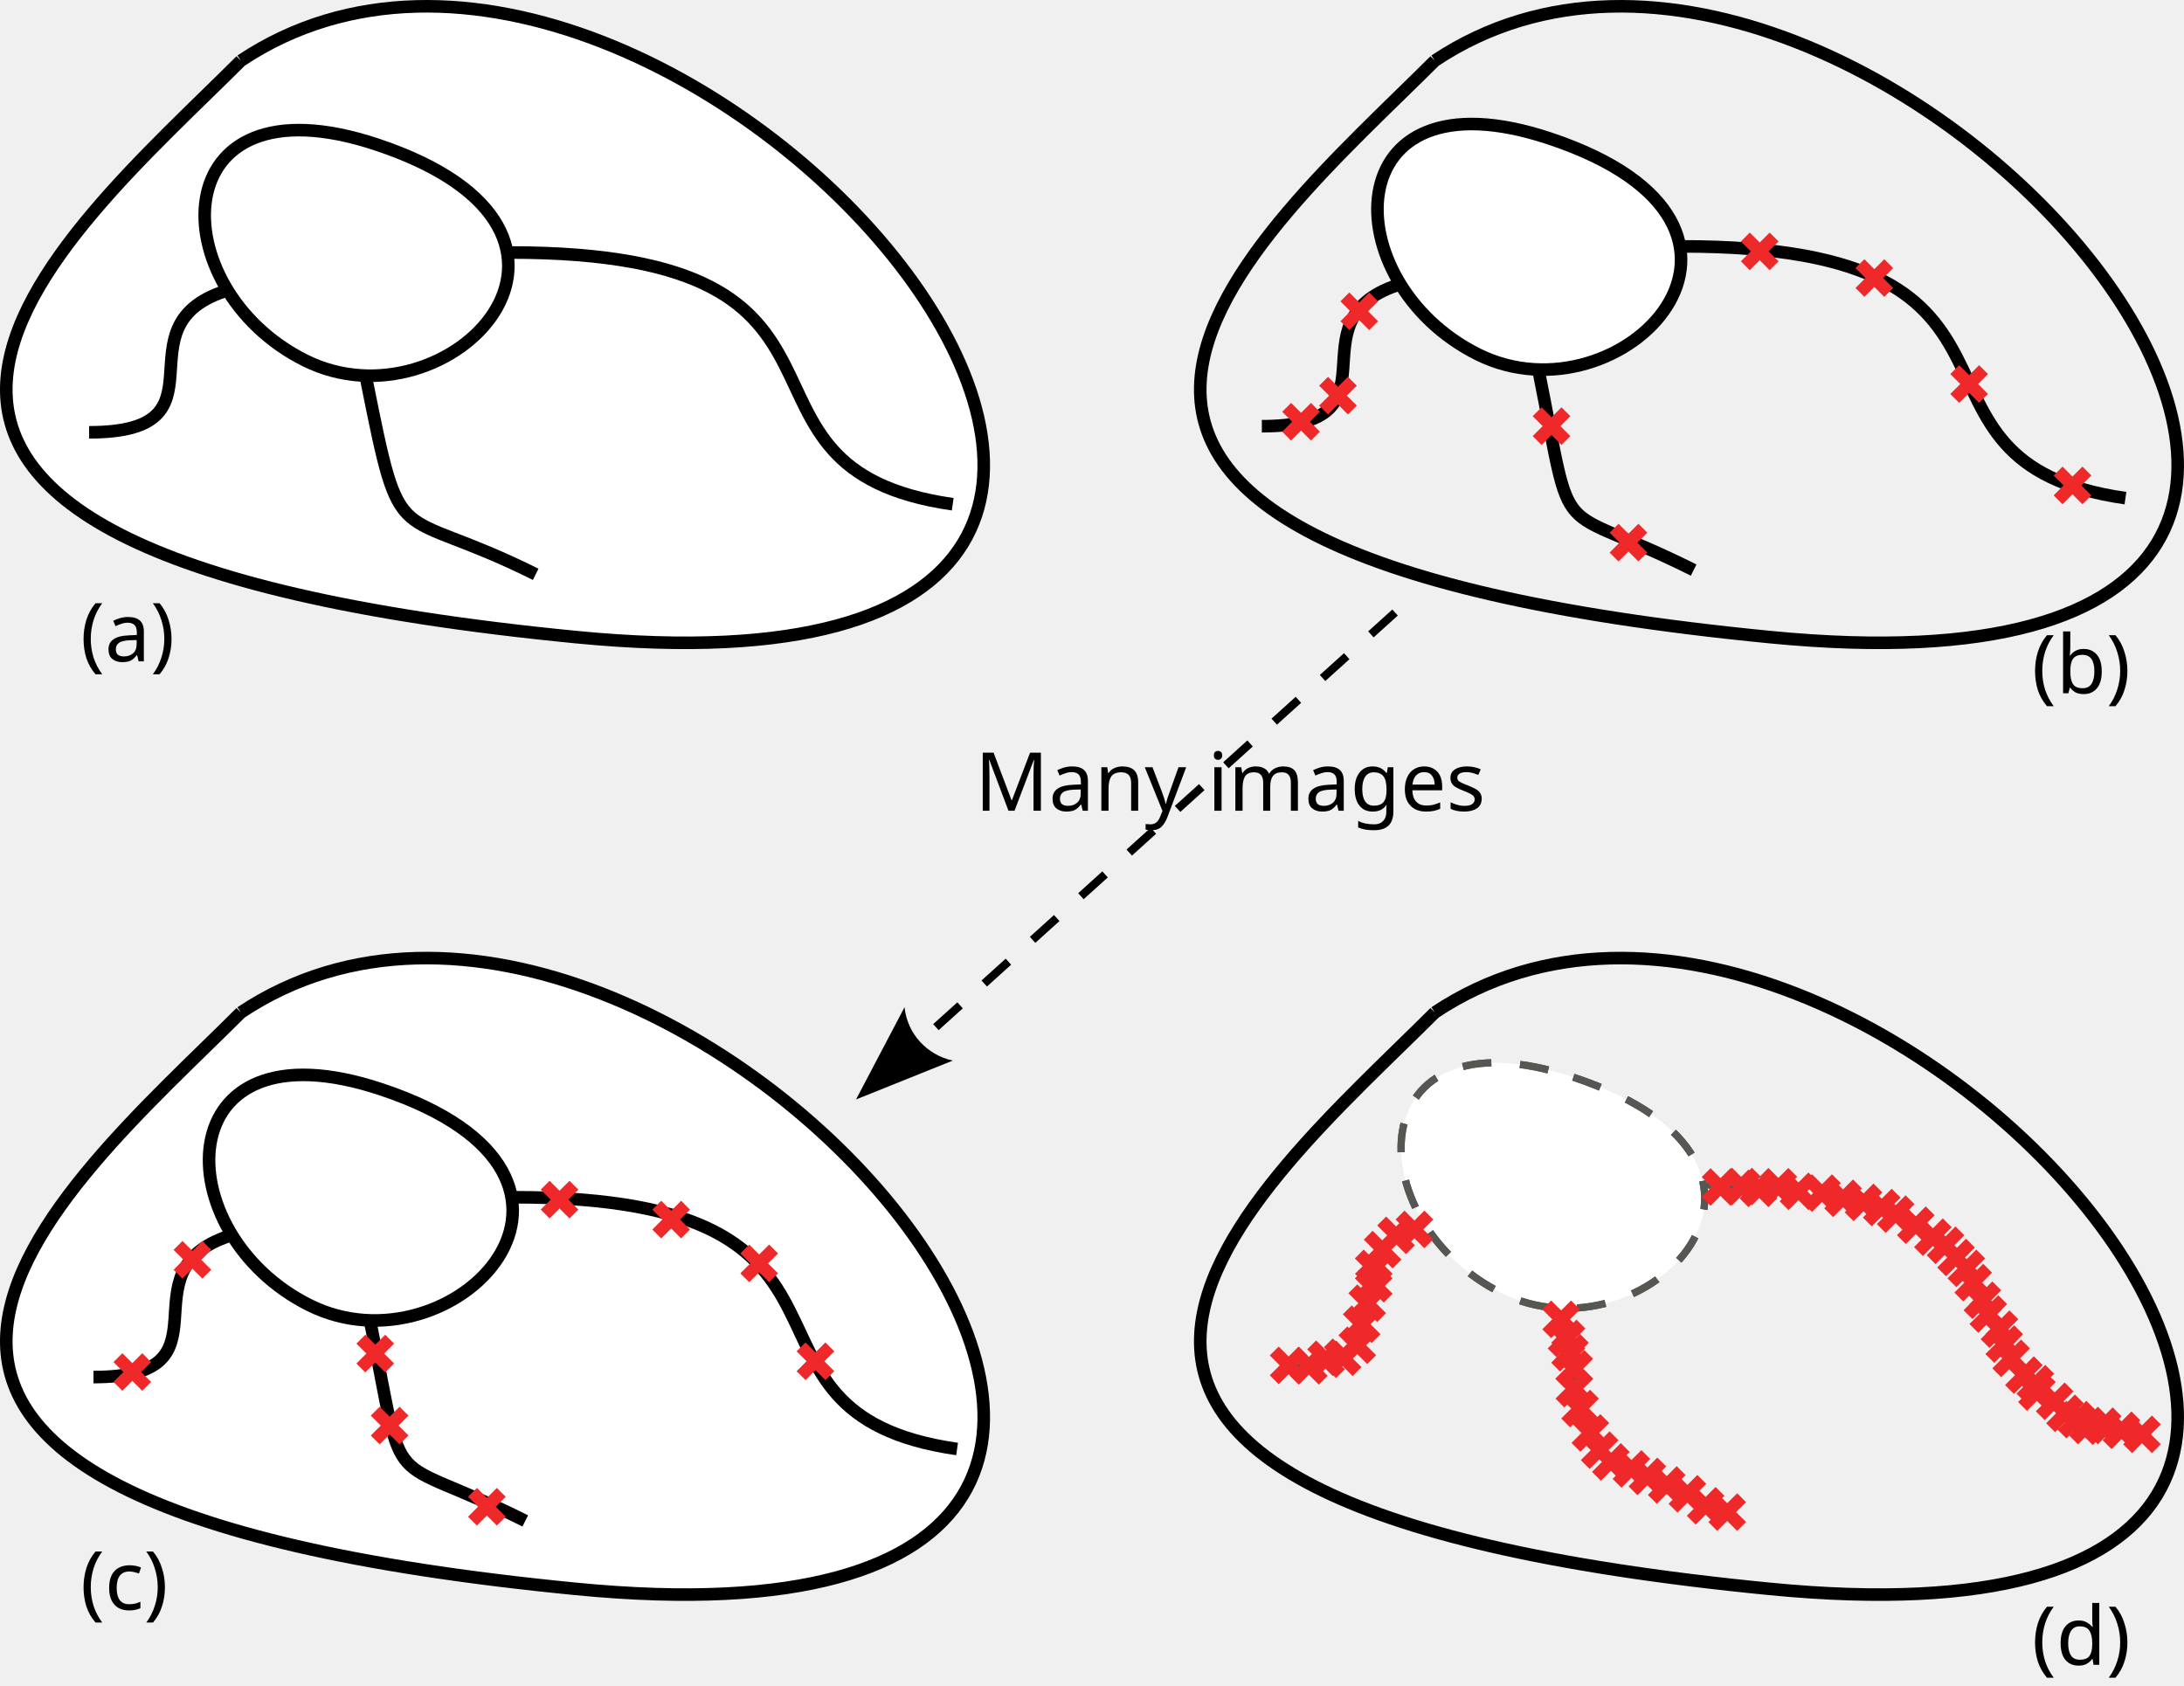
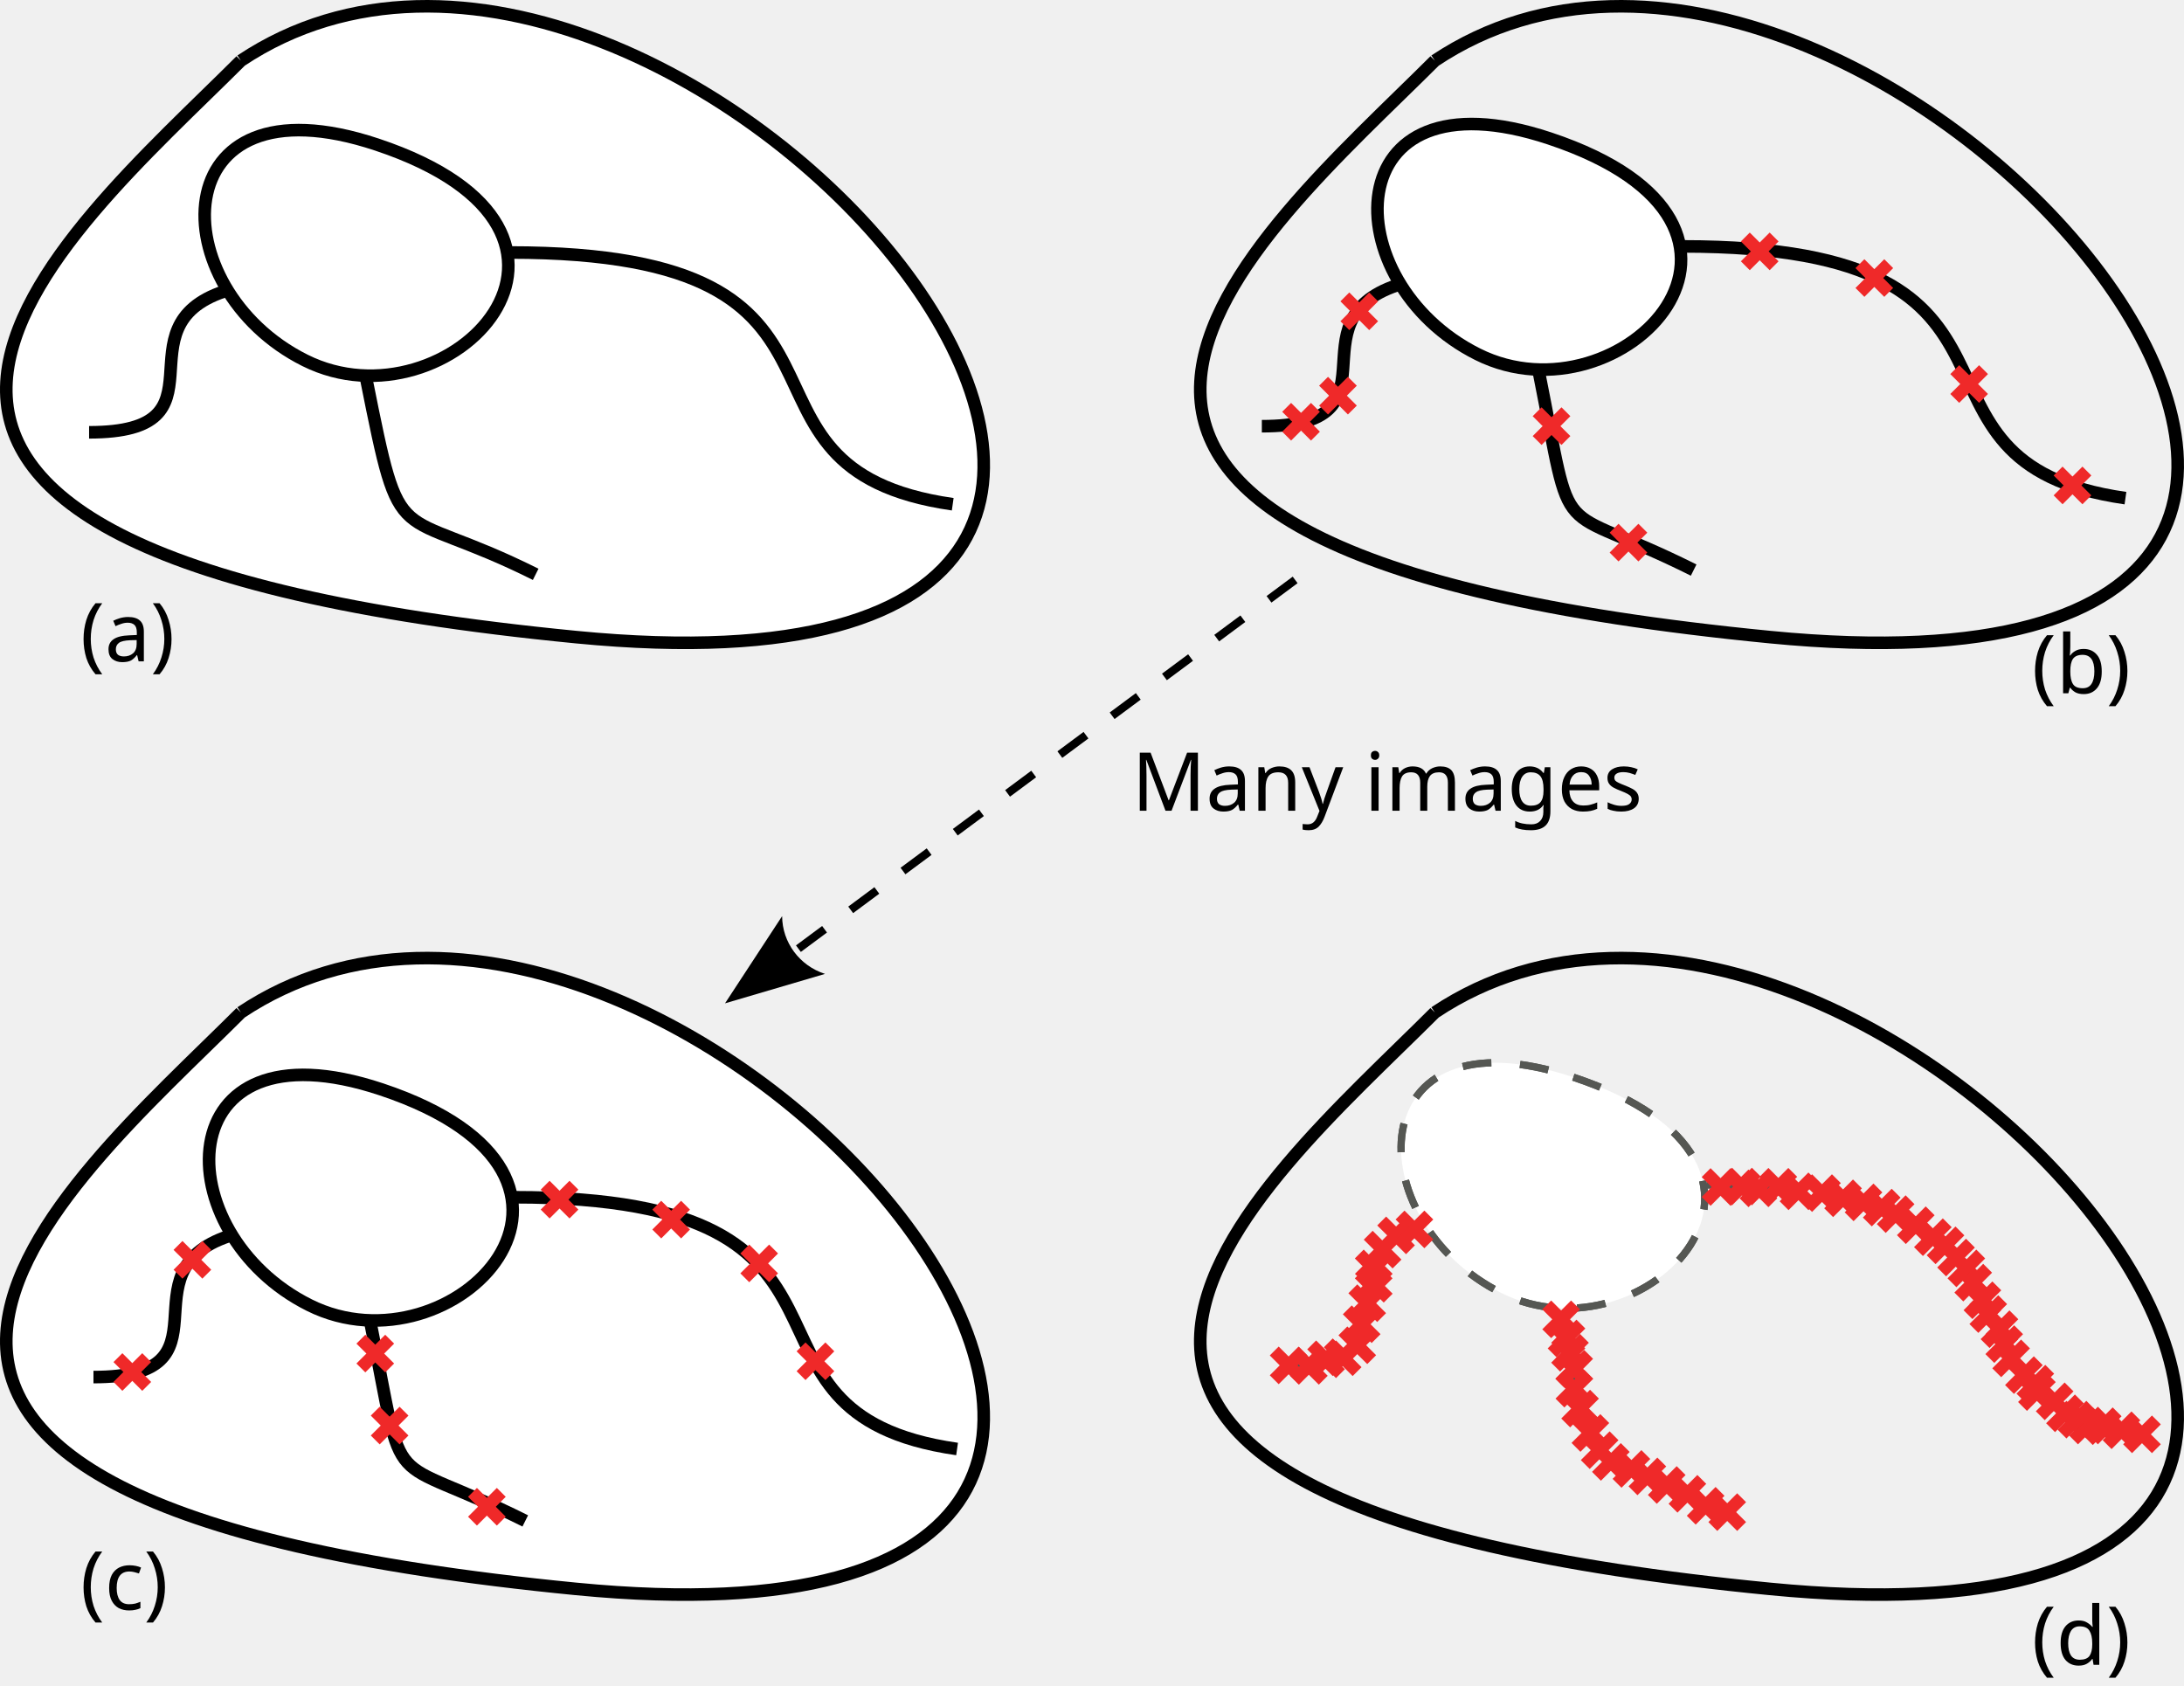
<svg xmlns="http://www.w3.org/2000/svg" xmlns:xlink="http://www.w3.org/1999/xlink" width="375.589" height="289.81" viewBox="227 180 200.737 160.855" id="svg3028" version="1.1">
  <defs id="defs3598">
    <linearGradient id="linearGradient6781">
      <stop style="stop-color:#000000;stop-opacity:1;" offset="0" id="stop6783" />
      <stop style="stop-color:#000000;stop-opacity:0;" offset="1" id="stop6785" />
    </linearGradient>
    <marker orient="auto" refY="0" refX="0" id="Arrow2Lend" style="overflow:visible">
      <path id="path4422" style="fill-rule:evenodd;stroke-width:0.625;stroke-linejoin:round" d="M 8.719,4.034 -2.207,0.016 8.719,-4.002 c -1.745,2.372 -1.735,5.617 -6e-7,8.035 z" transform="matrix(-1.1,0,0,-1.1,-1.1,0)" />
    </marker>
    <radialGradient xlink:href="#linearGradient6781" id="radialGradient6787" cx="459.215" cy="100.257" fx="459.215" fy="100.257" r="43.359" gradientTransform="matrix(1,0,0,0.9516729,0,4.84513)" gradientUnits="userSpaceOnUse" />
  </defs>
  <g id="g3058" transform="matrix(0.6869469,0,0,0.6866077,66.77306,56.48042)">
    <path id="path3060" d="m 261.094,320.654 c 60,-40 171.188,92.306 46.574,80.138 -124.615,-12.168 -70.91,-55.804 -46.574,-80.138 z" style="fill:#ffffff" />
    <path id="path3062" d="m 261.094,320.654 c 60,-40 171.188,92.306 46.574,80.138 -124.615,-12.168 -70.91,-55.804 -46.574,-80.138" style="fill:none;stroke:#000000;stroke-width:1.747" />
  </g>
  <g id="g3064" transform="matrix(0.6869469,0,0,0.6866077,66.77306,56.48042)">
    <path id="path3066" d="m 280.606,331.342 c 36.696,12.232 10,40 -10,30 -20,-10 -20,-40 10,-30 z" style="fill:#ffffff" />
    <path id="path3068" d="m 280.606,331.342 c 36.696,12.232 10,40 -10,30 -20,-10 -20,-40 10,-30" style="fill:none;stroke:#000000;stroke-width:1.747" />
  </g>
  <path id="path3070" d="m 314.49,318.313 c -24.043,-3.433 -4.63,-24.031 -42.261,-24.031" style="fill:none;stroke:#000000;stroke-width:1.2" />
  <path id="path3072" d="m 258.505,306.305 c 3.435,17.165 1.029,12.007 14.768,18.873" style="fill:none;stroke:#000000;stroke-width:1.2" />
  <path id="path3074" d="m 232.057,311.447 c 13.739,0 2.619,-10.027 12.923,-13.46" style="fill:none;stroke:#000000;stroke-width:1.2" />
  <g id="g3076" transform="matrix(0.6869469,0,0,0.6866077,66.77306,56.48042)" style="stroke:#ef2929">
    <line id="line3078" y2="357.54" x2="335.11" y1="353.54" x1="331.11" style="fill:none;stroke:#ef2929;stroke-width:1.747" />
    <line id="line3080" y2="357.54" x2="331.11" y1="353.54" x1="335.11" style="fill:none;stroke:#ef2929;stroke-width:1.747" />
  </g>
  <g id="g3082" transform="matrix(0.6869469,0,0,0.6866077,66.77306,56.48042)" style="stroke:#ef2929">
    <line id="line3084" y2="371.144" x2="342.926" y1="367.144" x1="338.926" style="fill:none;stroke:#ef2929;stroke-width:1.747" />
    <line id="line3086" y2="371.144" x2="338.926" y1="367.144" x1="342.926" style="fill:none;stroke:#ef2929;stroke-width:1.747" />
  </g>
  <g id="g3088" transform="matrix(0.6869469,0,0,0.6866077,66.77306,56.48042)" style="stroke:#ef2929">
    <line id="line3090" y2="372.638" x2="248.004" y1="368.638" x1="244.004" style="fill:none;stroke:#ef2929;stroke-width:1.747" />
    <line id="line3092" y2="372.638" x2="244.004" y1="368.638" x1="248.004" style="fill:none;stroke:#ef2929;stroke-width:1.747" />
  </g>
  <g id="g3094" transform="matrix(0.6869469,0,0,0.6866077,66.77306,56.48042)" style="stroke:#ef2929">
    <line id="line3096" y2="357.04" x2="256.354" y1="353.04" x1="252.354" style="fill:none;stroke:#ef2929;stroke-width:1.747" />
    <line id="line3098" y2="357.04" x2="252.354" y1="353.04" x1="256.354" style="fill:none;stroke:#ef2929;stroke-width:1.747" />
  </g>
  <g id="g3100" transform="matrix(0.6869469,0,0,0.6866077,66.77306,56.48042)" style="stroke:#ef2929">
    <line id="line3102" y2="380.082" x2="283.758" y1="376.082" x1="279.758" style="fill:none;stroke:#ef2929;stroke-width:1.747" />
    <line id="line3104" y2="380.082" x2="279.758" y1="376.082" x1="283.758" style="fill:none;stroke:#ef2929;stroke-width:1.747" />
  </g>
  <g id="g3106" transform="matrix(0.6869469,0,0,0.6866077,66.77306,56.48042)" style="stroke:#ef2929">
    <line id="line3108" y2="391.37" x2="297.272" y1="387.37" x1="293.272" style="fill:none;stroke:#ef2929;stroke-width:1.747" />
    <line id="line3110" y2="391.37" x2="293.272" y1="387.37" x1="297.272" style="fill:none;stroke:#ef2929;stroke-width:1.747" />
  </g>
  <g id="g3112" transform="matrix(0.6869469,0,0,0.6866077,66.77306,56.48042)" style="stroke:#ef2929">
    <line id="line3114" y2="370.074" x2="281.764" y1="366.074" x1="277.764" style="fill:none;stroke:#ef2929;stroke-width:1.747" />
    <line id="line3116" y2="370.074" x2="277.764" y1="366.074" x1="281.764" style="fill:none;stroke:#ef2929;stroke-width:1.747" />
  </g>
  <g id="g3118" transform="matrix(0.6869469,0,0,0.6866077,66.77306,56.48042)" style="stroke:#ef2929">
    <line id="line3120" y2="351.45" x2="322.878" y1="347.45" x1="318.878" style="fill:none;stroke:#ef2929;stroke-width:1.747" />
    <line id="line3122" y2="351.45" x2="318.878" y1="347.45" x1="322.878" style="fill:none;stroke:#ef2929;stroke-width:1.747" />
  </g>
  <g id="g3124" transform="matrix(0.6869469,0,0,0.6866077,66.77306,56.48042)" style="stroke:#ef2929">
    <line id="line3126" y2="348.672" x2="307.368" y1="344.672" x1="303.368" style="fill:none;stroke:#ef2929;stroke-width:1.747" />
    <line id="line3128" y2="348.672" x2="303.368" y1="344.672" x1="307.368" style="fill:none;stroke:#ef2929;stroke-width:1.747" />
  </g>
  <g id="g3030" transform="matrix(0.6869469,0,0,0.6866077,66.77306,56.48042)">
    <path style="fill:#ffffff" d="m 261.094,188.334 c 60,-40 171.188,92.306 46.574,80.138 -124.615,-12.166 -70.91,-55.802 -46.574,-80.138 z" id="path3032" />
    <path style="fill:none;stroke:#000000;stroke-width:1.747" d="m 261.094,188.334 c 60,-40 171.188,92.306 46.574,80.138 -124.615,-12.166 -70.91,-55.802 -46.574,-80.138" id="path3034" />
  </g>
  <g id="g3508" transform="matrix(0.6869469,0,0,0.6866077,66.77306,56.48042)">
    <path id="path3510" d="m 442.952,199.153 c 36.694,12.231 10,39.999 -10,29.999 -20,-10 -20,-39.999 10,-29.999 z" style="fill:#ffffff" />
    <path id="path3512" d="m 442.952,199.153 c 36.694,12.231 10,39.999 -10,29.999 -20,-10 -20,-39.999 10,-29.999" style="fill:none;stroke:#000000;stroke-width:1.747" />
  </g>
  <g id="g3502" transform="matrix(0.6869469,0,0,0.6866077,66.77306,56.48042)">
    <path id="path3506" d="m 426.994,188.334 c 60,-40 171.188,92.306 46.574,80.138 -124.614,-12.166 -70.91,-55.802 -46.574,-80.138" style="fill:none;stroke:#000000;stroke-width:1.747" />
  </g>
  <g id="g3486" transform="matrix(0.6869469,0,0,0.6866077,66.77306,56.48042)" style="stroke:#555753;stroke-width:1;stroke-miterlimit:4;stroke-dasharray:3.999,3.999;stroke-dashoffset:0">
    <g id="g3488" style="stroke:#555753;stroke-width:1;stroke-miterlimit:4;stroke-dasharray:3.999,3.999;stroke-dashoffset:0">
      <path id="path3490" d="m 446.238,329.656 c 36.694,12.232 10,40 -10,30 -20,-10 -20,-40 10,-30 z" style="fill:#ffffff;stroke:#555753;stroke-width:1;stroke-miterlimit:4;stroke-dasharray:3.999,3.999;stroke-dashoffset:0" />
      <path id="path3492" d="m 446.238,329.656 c 36.694,12.232 10,40 -10,30 -20,-10 -20,-40 10,-30" style="fill:none;stroke:#555753;stroke-width:1;stroke-dasharray:3.999,3.999;stroke-miterlimit:4;stroke-dashoffset:0" />
    </g>
    <path id="path3496" d="m 444.74,362.168 c 5,25 1.498,17.488 21.498,27.488" style="fill:none;stroke:#555753;stroke-width:1;stroke-dasharray:3.999,3.999;stroke-miterlimit:4;stroke-dashoffset:0" />
    <path id="path3498" d="m 406.238,369.656 c 20,0 3.812,-14.604 18.812,-19.604" style="fill:none;stroke:#555753;stroke-width:1;stroke-dasharray:3.999,3.999;stroke-miterlimit:4;stroke-dashoffset:0" />
    <path id="path3494" d="m 526.238,379.656 c -35,-5 -6.74,-35 -61.52,-35" style="fill:none;stroke:#555753;stroke-width:1;stroke-dasharray:3.999,3.999;stroke-miterlimit:4;stroke-dashoffset:0" />
  </g>
  <g id="g3036" transform="matrix(0.6869469,0,0,0.6866077,66.77306,56.48042)">
    <path style="fill:#ffffff" d="m 280,200 c 36.696,12.232 10,40 -10,30 -20,-10 -20,-40 10,-30 z" id="path3038" />
    <path style="fill:none;stroke:#000000;stroke-width:1.747" d="m 280,200 c 36.696,12.232 10,40 -10,30 -20,-10 -20,-40 10,-30" id="path3040" />
  </g>
  <path style="fill:none;stroke:#000000;stroke-width:1.2" d="m 314.074,228.132 c -24.043,-3.433 -4.63,-24.031 -42.261,-24.031" id="path3042" />
  <path style="fill:none;stroke:#000000;stroke-width:1.2" d="m 258.089,216.125 c 3.435,17.165 2.439,11.831 16.178,18.697" id="path3044" />
  <path style="fill:none;stroke:#000000;stroke-width:1.2" d="m 231.64,221.266 c 13.739,0 2.619,-10.027 12.923,-13.46" id="path3046" />
  <g id="g3132" transform="matrix(0.6869469,0,0,0.6866077,66.77306,56.48042)">
    <path id="path3136" d="m 426.994,320.654 c 60,-40 171.188,92.306 46.574,80.138 -124.614,-12.168 -70.91,-55.804 -46.574,-80.138" style="fill:none;stroke:#000000;stroke-width:1.747" />
  </g>
  <g id="g3138" transform="matrix(0.6869469,0,0,0.6866077,66.77306,56.48042)" style="stroke:#ef2929">
    <line id="line3140" y2="347.518" x2="479.516" y1="343.518" x1="475.516" style="fill:none;stroke:#ef2929;stroke-width:1.747" />
    <line id="line3142" y2="347.518" x2="475.516" y1="343.518" x1="479.516" style="fill:none;stroke:#ef2929;stroke-width:1.747" />
  </g>
  <g id="g3144" transform="matrix(0.6869469,0,0,0.6866077,66.77306,56.48042)" style="stroke:#ef2929">
    <line id="line3146" y2="346.886" x2="476.722" y1="342.886" x1="472.722" style="fill:none;stroke:#ef2929;stroke-width:1.747" />
    <line id="line3148" y2="346.886" x2="472.722" y1="342.886" x1="476.722" style="fill:none;stroke:#ef2929;stroke-width:1.747" />
  </g>
  <g id="g3150" transform="matrix(0.6869469,0,0,0.6866077,66.77306,56.48042)" style="stroke:#ef2929">
    <line id="line3152" y2="346.854" x2="471.662" y1="342.854" x1="467.662" style="fill:none;stroke:#ef2929;stroke-width:1.747" />
    <line id="line3154" y2="346.854" x2="467.662" y1="342.854" x1="471.662" style="fill:none;stroke:#ef2929;stroke-width:1.747" />
  </g>
  <g id="g3156" transform="matrix(0.6869469,0,0,0.6866077,66.77306,56.48042)" style="stroke:#ef2929">
    <line id="line3158" y2="347.766" x2="482.788" y1="343.766" x1="478.788" style="fill:none;stroke:#ef2929;stroke-width:1.747" />
    <line id="line3160" y2="347.766" x2="478.788" y1="343.766" x1="482.788" style="fill:none;stroke:#ef2929;stroke-width:1.747" />
  </g>
  <g id="g3162" transform="matrix(0.6869469,0,0,0.6866077,66.77306,56.48042)" style="stroke:#ef2929">
    <line id="line3164" y2="347.106" x2="473.956" y1="343.106" x1="469.956" style="fill:none;stroke:#ef2929;stroke-width:1.747" />
    <line id="line3166" y2="347.106" x2="469.956" y1="343.106" x1="473.956" style="fill:none;stroke:#ef2929;stroke-width:1.747" />
  </g>
  <g id="g3168" transform="matrix(0.6869469,0,0,0.6866077,66.77306,56.48042)" style="stroke:#ef2929">
    <line id="line3170" y2="346.918" x2="468.686" y1="342.918" x1="464.686" style="fill:none;stroke:#ef2929;stroke-width:1.747" />
    <line id="line3172" y2="346.918" x2="464.686" y1="342.918" x1="468.686" style="fill:none;stroke:#ef2929;stroke-width:1.747" />
  </g>
  <g id="g3174" transform="matrix(0.6869469,0,0,0.6866077,66.77306,56.48042)" style="stroke:#ef2929">
    <line id="line3176" y2="355.026" x2="499.95" y1="351.026" x1="495.95" style="fill:none;stroke:#ef2929;stroke-width:1.747" />
    <line id="line3178" y2="355.026" x2="495.95" y1="351.026" x1="499.95" style="fill:none;stroke:#ef2929;stroke-width:1.747" />
  </g>
  <g id="g3180" transform="matrix(0.6869469,0,0,0.6866077,66.77306,56.48042)" style="stroke:#ef2929">
    <line id="line3182" y2="350.688" x2="493.02" y1="346.688" x1="489.02" style="fill:none;stroke:#ef2929;stroke-width:1.747" />
    <line id="line3184" y2="350.688" x2="489.02" y1="346.688" x1="493.02" style="fill:none;stroke:#ef2929;stroke-width:1.747" />
  </g>
  <g id="g3186" transform="matrix(0.6869469,0,0,0.6866077,66.77306,56.48042)" style="stroke:#ef2929">
    <line id="line3188" y2="353.894" x2="498.19" y1="349.894" x1="494.19" style="fill:none;stroke:#ef2929;stroke-width:1.747" />
    <line id="line3190" y2="353.894" x2="494.19" y1="349.894" x1="498.19" style="fill:none;stroke:#ef2929;stroke-width:1.747" />
  </g>
  <g id="g3192" transform="matrix(0.6869469,0,0,0.6866077,66.77306,56.48042)" style="stroke:#ef2929">
    <line id="line3194" y2="352.23" x2="495.816" y1="348.23" x1="491.816" style="fill:none;stroke:#ef2929;stroke-width:1.747" />
    <line id="line3196" y2="352.23" x2="491.816" y1="348.23" x1="495.816" style="fill:none;stroke:#ef2929;stroke-width:1.747" />
  </g>
  <g id="g3198" transform="matrix(0.6869469,0,0,0.6866077,66.77306,56.48042)" style="stroke:#ef2929">
    <line id="line3200" y2="349.778" x2="491.086" y1="345.778" x1="487.086" style="fill:none;stroke:#ef2929;stroke-width:1.747" />
    <line id="line3202" y2="349.778" x2="487.086" y1="345.778" x1="491.086" style="fill:none;stroke:#ef2929;stroke-width:1.747" />
  </g>
  <g id="g3204" transform="matrix(0.6869469,0,0,0.6866077,66.77306,56.48042)" style="stroke:#ef2929">
    <line id="line3206" y2="349.054" x2="488.556" y1="345.054" x1="484.556" style="fill:none;stroke:#ef2929;stroke-width:1.747" />
    <line id="line3208" y2="349.054" x2="484.556" y1="345.054" x1="488.556" style="fill:none;stroke:#ef2929;stroke-width:1.747" />
  </g>
  <g id="g3210" transform="matrix(0.6869469,0,0,0.6866077,66.77306,56.48042)" style="stroke:#ef2929">
    <line id="line3212" y2="348.488" x2="485.712" y1="344.488" x1="481.712" style="fill:none;stroke:#ef2929;stroke-width:1.747" />
    <line id="line3214" y2="348.488" x2="481.712" y1="344.488" x1="485.712" style="fill:none;stroke:#ef2929;stroke-width:1.747" />
  </g>
  <g id="g3216" transform="matrix(0.6869469,0,0,0.6866077,66.77306,56.48042)" style="stroke:#ef2929">
    <line id="line3218" y2="370.742" x2="509.066" y1="366.742" x1="505.066" style="fill:none;stroke:#ef2929;stroke-width:1.747" />
    <line id="line3220" y2="370.742" x2="505.066" y1="366.742" x1="509.066" style="fill:none;stroke:#ef2929;stroke-width:1.747" />
  </g>
  <g id="g3222" transform="matrix(0.6869469,0,0,0.6866077,66.77306,56.48042)" style="stroke:#ef2929">
    <line id="line3224" y2="368.762" x2="508.106" y1="364.762" x1="504.106" style="fill:none;stroke:#ef2929;stroke-width:1.747" />
    <line id="line3226" y2="368.762" x2="504.106" y1="364.762" x1="508.106" style="fill:none;stroke:#ef2929;stroke-width:1.747" />
  </g>
  <g id="g3228" transform="matrix(0.6869469,0,0,0.6866077,66.77306,56.48042)" style="stroke:#ef2929">
    <line id="line3230" y2="364.582" x2="505.89" y1="360.582" x1="501.89" style="fill:none;stroke:#ef2929;stroke-width:1.747" />
    <line id="line3232" y2="364.582" x2="501.89" y1="360.582" x1="505.89" style="fill:none;stroke:#ef2929;stroke-width:1.747" />
  </g>
  <g id="g3234" transform="matrix(0.6869469,0,0,0.6866077,66.77306,56.48042)" style="stroke:#ef2929">
    <line id="line3236" y2="366.688" x2="507.446" y1="362.688" x1="503.446" style="fill:none;stroke:#ef2929;stroke-width:1.747" />
    <line id="line3238" y2="366.688" x2="503.446" y1="362.688" x1="507.446" style="fill:none;stroke:#ef2929;stroke-width:1.747" />
  </g>
  <g id="g3240" transform="matrix(0.6869469,0,0,0.6866077,66.77306,56.48042)" style="stroke:#ef2929">
    <line id="line3242" y2="362.664" x2="505.074" y1="358.664" x1="501.074" style="fill:none;stroke:#ef2929;stroke-width:1.747" />
    <line id="line3244" y2="362.664" x2="501.074" y1="358.664" x1="505.074" style="fill:none;stroke:#ef2929;stroke-width:1.747" />
  </g>
  <g id="g3246" transform="matrix(0.6869469,0,0,0.6866077,66.77306,56.48042)" style="stroke:#ef2929">
    <line id="line3248" y2="360.212" x2="503.8" y1="356.212" x1="499.8" style="fill:none;stroke:#ef2929;stroke-width:1.747" />
    <line id="line3250" y2="360.212" x2="499.8" y1="356.212" x1="503.8" style="fill:none;stroke:#ef2929;stroke-width:1.747" />
  </g>
  <g id="g3252" transform="matrix(0.6869469,0,0,0.6866077,66.77306,56.48042)" style="stroke:#ef2929">
    <line id="line3254" y2="358.232" x2="502.842" y1="354.232" x1="498.842" style="fill:none;stroke:#ef2929;stroke-width:1.747" />
    <line id="line3256" y2="358.232" x2="498.842" y1="354.232" x1="502.842" style="fill:none;stroke:#ef2929;stroke-width:1.747" />
  </g>
  <g id="g3258" transform="matrix(0.6869469,0,0,0.6866077,66.77306,56.48042)" style="stroke:#ef2929">
    <line id="line3260" y2="356.724" x2="501.412" y1="352.724" x1="497.412" style="fill:none;stroke:#ef2929;stroke-width:1.747" />
    <line id="line3262" y2="356.724" x2="497.412" y1="352.724" x1="501.412" style="fill:none;stroke:#ef2929;stroke-width:1.747" />
  </g>
  <g id="g3264" transform="matrix(0.6869469,0,0,0.6866077,66.77306,56.48042)" style="stroke:#ef2929">
    <line id="line3266" y2="380.172" x2="521.794" y1="376.172" x1="517.794" style="fill:none;stroke:#ef2929;stroke-width:1.747" />
    <line id="line3268" y2="380.172" x2="517.794" y1="376.172" x1="521.794" style="fill:none;stroke:#ef2929;stroke-width:1.747" />
  </g>
  <g id="g3270" transform="matrix(0.6869469,0,0,0.6866077,66.77306,56.48042)" style="stroke:#ef2929">
    <line id="line3272" y2="380.078" x2="519.736" y1="376.078" x1="515.736" style="fill:none;stroke:#ef2929;stroke-width:1.747" />
    <line id="line3274" y2="380.078" x2="515.736" y1="376.078" x1="519.736" style="fill:none;stroke:#ef2929;stroke-width:1.747" />
  </g>
  <g id="g3276" transform="matrix(0.6869469,0,0,0.6866077,66.77306,56.48042)" style="stroke:#ef2929">
    <line id="line3278" y2="375.426" x2="512.648" y1="371.426" x1="508.648" style="fill:none;stroke:#ef2929;stroke-width:1.747" />
    <line id="line3280" y2="375.426" x2="508.648" y1="371.426" x1="512.648" style="fill:none;stroke:#ef2929;stroke-width:1.747" />
  </g>
  <g id="g3282" transform="matrix(0.6869469,0,0,0.6866077,66.77306,56.48042)" style="stroke:#ef2929">
    <line id="line3284" y2="379.26" x2="518.132" y1="375.26" x1="514.132" style="fill:none;stroke:#ef2929;stroke-width:1.747" />
    <line id="line3286" y2="379.26" x2="514.132" y1="375.26" x1="518.132" style="fill:none;stroke:#ef2929;stroke-width:1.747" />
  </g>
  <g id="g3288" transform="matrix(0.6869469,0,0,0.6866077,66.77306,56.48042)" style="stroke:#ef2929">
    <line id="line3290" y2="378.38" x2="516.546" y1="374.38" x1="512.546" style="fill:none;stroke:#ef2929;stroke-width:1.747" />
    <line id="line3292" y2="378.38" x2="512.546" y1="374.38" x1="516.546" style="fill:none;stroke:#ef2929;stroke-width:1.747" />
  </g>
  <g id="g3294" transform="matrix(0.6869469,0,0,0.6866077,66.77306,56.48042)" style="stroke:#ef2929">
    <line id="line3296" y2="376.714" x2="515.116" y1="372.714" x1="511.116" style="fill:none;stroke:#ef2929;stroke-width:1.747" />
    <line id="line3298" y2="376.714" x2="511.116" y1="372.714" x1="515.116" style="fill:none;stroke:#ef2929;stroke-width:1.747" />
  </g>
  <g id="g3300" transform="matrix(0.6869469,0,0,0.6866077,66.77306,56.48042)" style="stroke:#ef2929">
    <line id="line3302" y2="374.262" x2="512.428" y1="370.262" x1="508.428" style="fill:none;stroke:#ef2929;stroke-width:1.747" />
    <line id="line3304" y2="374.262" x2="508.428" y1="370.262" x1="512.428" style="fill:none;stroke:#ef2929;stroke-width:1.747" />
  </g>
  <g id="g3306" transform="matrix(0.6869469,0,0,0.6866077,66.77306,56.48042)" style="stroke:#ef2929">
    <line id="line3308" y2="373.068" x2="510.84" y1="369.068" x1="506.84" style="fill:none;stroke:#ef2929;stroke-width:1.747" />
    <line id="line3310" y2="373.068" x2="506.84" y1="369.068" x1="510.84" style="fill:none;stroke:#ef2929;stroke-width:1.747" />
  </g>
  <g id="g3312" transform="matrix(0.6869469,0,0,0.6866077,66.77306,56.48042)" style="stroke:#ef2929">
    <line id="line3314" y2="369.956" x2="447.774" y1="365.956" x1="443.774" style="fill:none;stroke:#ef2929;stroke-width:1.747" />
    <line id="line3316" y2="369.956" x2="443.774" y1="365.956" x1="447.774" style="fill:none;stroke:#ef2929;stroke-width:1.747" />
  </g>
  <g id="g3318" transform="matrix(0.6869469,0,0,0.6866077,66.77306,56.48042)" style="stroke:#ef2929">
    <line id="line3320" y2="367.976" x2="447.286" y1="363.976" x1="443.286" style="fill:none;stroke:#ef2929;stroke-width:1.747" />
    <line id="line3322" y2="367.976" x2="443.286" y1="363.976" x1="447.286" style="fill:none;stroke:#ef2929;stroke-width:1.747" />
  </g>
  <g id="g3324" transform="matrix(0.6869469,0,0,0.6866077,66.77306,56.48042)" style="stroke:#ef2929">
    <line id="line3326" y2="365.314" x2="446.538" y1="361.314" x1="442.538" style="fill:none;stroke:#ef2929;stroke-width:1.747" />
    <line id="line3328" y2="365.314" x2="442.538" y1="361.314" x1="446.538" style="fill:none;stroke:#ef2929;stroke-width:1.747" />
  </g>
  <g id="g3330" transform="matrix(0.6869469,0,0,0.6866077,66.77306,56.48042)" style="stroke:#ef2929">
    <line id="line3332" y2="381.302" x2="527.248" y1="377.302" x1="523.248" style="fill:none;stroke:#ef2929;stroke-width:1.747" />
    <line id="line3334" y2="381.302" x2="523.248" y1="377.302" x1="527.248" style="fill:none;stroke:#ef2929;stroke-width:1.747" />
  </g>
  <g id="g3336" transform="matrix(0.6869469,0,0,0.6866077,66.77306,56.48042)" style="stroke:#ef2929">
    <line id="line3338" y2="380.738" x2="524.404" y1="376.738" x1="520.404" style="fill:none;stroke:#ef2929;stroke-width:1.747" />
    <line id="line3340" y2="380.738" x2="520.404" y1="376.738" x1="524.404" style="fill:none;stroke:#ef2929;stroke-width:1.747" />
  </g>
  <g id="g3342" transform="matrix(0.6869469,0,0,0.6866077,66.77306,56.48042)" style="stroke:#ef2929">
    <line id="line3344" y2="388.344" x2="461.212" y1="384.344" x1="457.212" style="fill:none;stroke:#ef2929;stroke-width:1.747" />
    <line id="line3346" y2="388.344" x2="457.212" y1="384.344" x1="461.212" style="fill:none;stroke:#ef2929;stroke-width:1.747" />
  </g>
  <g id="g3348" transform="matrix(0.6869469,0,0,0.6866077,66.77306,56.48042)" style="stroke:#ef2929">
    <line id="line3350" y2="387.15" x2="458.524" y1="383.15" x1="454.524" style="fill:none;stroke:#ef2929;stroke-width:1.747" />
    <line id="line3352" y2="387.15" x2="454.524" y1="383.15" x1="458.524" style="fill:none;stroke:#ef2929;stroke-width:1.747" />
  </g>
  <g id="g3354" transform="matrix(0.6869469,0,0,0.6866077,66.77306,56.48042)" style="stroke:#ef2929">
    <line id="line3356" y2="386.112" x2="456.308" y1="382.112" x1="452.308" style="fill:none;stroke:#ef2929;stroke-width:1.747" />
    <line id="line3358" y2="386.112" x2="452.308" y1="382.112" x1="456.308" style="fill:none;stroke:#ef2929;stroke-width:1.747" />
  </g>
  <g id="g3360" transform="matrix(0.6869469,0,0,0.6866077,66.77306,56.48042)" style="stroke:#ef2929">
    <line id="line3362" y2="383.504" x2="451.892" y1="379.504" x1="447.892" style="fill:none;stroke:#ef2929;stroke-width:1.747" />
    <line id="line3364" y2="383.504" x2="447.892" y1="379.504" x1="451.892" style="fill:none;stroke:#ef2929;stroke-width:1.747" />
  </g>
  <g id="g3366" transform="matrix(0.6869469,0,0,0.6866077,66.77306,56.48042)" style="stroke:#ef2929">
    <line id="line3368" y2="385.138" x2="453.448" y1="381.138" x1="449.448" style="fill:none;stroke:#ef2929;stroke-width:1.747" />
    <line id="line3370" y2="385.138" x2="449.448" y1="381.138" x1="453.448" style="fill:none;stroke:#ef2929;stroke-width:1.747" />
  </g>
  <g id="g3372" transform="matrix(0.6869469,0,0,0.6866077,66.77306,56.48042)" style="stroke:#ef2929">
    <line id="line3374" y2="381.114" x2="450.602" y1="377.114" x1="446.602" style="fill:none;stroke:#ef2929;stroke-width:1.747" />
    <line id="line3376" y2="381.114" x2="446.602" y1="377.114" x1="450.602" style="fill:none;stroke:#ef2929;stroke-width:1.747" />
  </g>
  <g id="g3378" transform="matrix(0.6869469,0,0,0.6866077,66.77306,56.48042)" style="stroke:#ef2929">
    <line id="line3380" y2="377.72" x2="449.172" y1="373.72" x1="445.172" style="fill:none;stroke:#ef2929;stroke-width:1.747" />
    <line id="line3382" y2="377.72" x2="445.172" y1="373.72" x1="449.172" style="fill:none;stroke:#ef2929;stroke-width:1.747" />
  </g>
  <g id="g3384" transform="matrix(0.6869469,0,0,0.6866077,66.77306,56.48042)" style="stroke:#ef2929">
    <line id="line3386" y2="374.954" x2="448.372" y1="370.954" x1="444.372" style="fill:none;stroke:#ef2929;stroke-width:1.747" />
    <line id="line3388" y2="374.954" x2="444.372" y1="370.954" x1="448.372" style="fill:none;stroke:#ef2929;stroke-width:1.747" />
  </g>
  <g id="g3390" transform="matrix(0.6869469,0,0,0.6866077,66.77306,56.48042)" style="stroke:#ef2929">
    <line id="line3392" y2="372.188" x2="448.356" y1="368.188" x1="444.356" style="fill:none;stroke:#ef2929;stroke-width:1.747" />
    <line id="line3394" y2="372.188" x2="444.356" y1="368.188" x1="448.356" style="fill:none;stroke:#ef2929;stroke-width:1.747" />
  </g>
  <g id="g3396" transform="matrix(0.6869469,0,0,0.6866077,66.77306,56.48042)" style="stroke:#ef2929">
    <line id="line3398" y2="360.37" x2="420.508" y1="356.37" x1="416.508" style="fill:none;stroke:#ef2929;stroke-width:1.747" />
    <line id="line3400" y2="360.37" x2="416.508" y1="356.37" x1="420.508" style="fill:none;stroke:#ef2929;stroke-width:1.747" />
  </g>
  <g id="g3402" transform="matrix(0.6869469,0,0,0.6866077,66.77306,56.48042)" style="stroke:#ef2929">
    <line id="line3404" y2="358.232" x2="420.492" y1="354.232" x1="416.492" style="fill:none;stroke:#ef2929;stroke-width:1.747" />
    <line id="line3406" y2="358.232" x2="416.492" y1="354.232" x1="420.492" style="fill:none;stroke:#ef2929;stroke-width:1.747" />
  </g>
  <g id="g3408" transform="matrix(0.6869469,0,0,0.6866077,66.77306,56.48042)" style="stroke:#ef2929">
    <line id="line3410" y2="355.624" x2="421.734" y1="351.624" x1="417.734" style="fill:none;stroke:#ef2929;stroke-width:1.747" />
    <line id="line3412" y2="355.624" x2="417.734" y1="351.624" x1="421.734" style="fill:none;stroke:#ef2929;stroke-width:1.747" />
  </g>
  <g id="g3414" transform="matrix(0.6869469,0,0,0.6866077,66.77306,56.48042)" style="stroke:#ef2929">
    <line id="line3416" y2="353.644" x2="423.604" y1="349.644" x1="419.604" style="fill:none;stroke:#ef2929;stroke-width:1.747" />
    <line id="line3418" y2="353.644" x2="419.604" y1="349.644" x1="423.604" style="fill:none;stroke:#ef2929;stroke-width:1.747" />
  </g>
  <g id="g3420" transform="matrix(0.6869469,0,0,0.6866077,66.77306,56.48042)" style="stroke:#ef2929">
    <line id="line3422" y2="352.816" x2="426.154" y1="348.816" x1="422.154" style="fill:none;stroke:#ef2929;stroke-width:1.747" />
    <line id="line3424" y2="352.816" x2="422.154" y1="348.816" x1="426.154" style="fill:none;stroke:#ef2929;stroke-width:1.747" />
  </g>
  <g id="g3426" transform="matrix(0.6869469,0,0,0.6866077,66.77306,56.48042)" style="stroke:#ef2929">
    <line id="line3428" y2="392.116" x2="469.618" y1="388.116" x1="465.618" style="fill:none;stroke:#ef2929;stroke-width:1.747" />
    <line id="line3430" y2="392.116" x2="465.618" y1="388.116" x1="469.618" style="fill:none;stroke:#ef2929;stroke-width:1.747" />
  </g>
  <g id="g3432" transform="matrix(0.6869469,0,0,0.6866077,66.77306,56.48042)" style="stroke:#ef2929">
    <line id="line3434" y2="391.236" x2="466.618" y1="387.236" x1="462.618" style="fill:none;stroke:#ef2929;stroke-width:1.747" />
    <line id="line3436" y2="391.236" x2="462.618" y1="387.236" x1="466.618" style="fill:none;stroke:#ef2929;stroke-width:1.747" />
  </g>
  <g id="g3438" transform="matrix(0.6869469,0,0,0.6866077,66.77306,56.48042)" style="stroke:#ef2929">
    <line id="line3440" y2="389.57" x2="464.086" y1="385.57" x1="460.086" style="fill:none;stroke:#ef2929;stroke-width:1.747" />
    <line id="line3442" y2="389.57" x2="460.086" y1="385.57" x1="464.086" style="fill:none;stroke:#ef2929;stroke-width:1.747" />
  </g>
  <g id="g3444" transform="matrix(0.6869469,0,0,0.6866077,66.77306,56.48042)" style="stroke:#ef2929">
    <line id="line3446" y2="370.868" x2="413.876" y1="366.868" x1="409.876" style="fill:none;stroke:#ef2929;stroke-width:1.747" />
    <line id="line3448" y2="370.868" x2="409.876" y1="366.868" x1="413.876" style="fill:none;stroke:#ef2929;stroke-width:1.747" />
  </g>
  <g id="g3450" transform="matrix(0.6869469,0,0,0.6866077,66.77306,56.48042)" style="stroke:#ef2929">
    <line id="line3452" y2="371.716" x2="408.674" y1="367.716" x1="404.674" style="fill:none;stroke:#ef2929;stroke-width:1.747" />
    <line id="line3454" y2="371.716" x2="404.674" y1="367.716" x1="408.674" style="fill:none;stroke:#ef2929;stroke-width:1.747" />
  </g>
  <g id="g3456" transform="matrix(0.6869469,0,0,0.6866077,66.77306,56.48042)" style="stroke:#ef2929">
    <line id="line3458" y2="371.78" x2="411.486" y1="367.78" x1="407.486" style="fill:none;stroke:#ef2929;stroke-width:1.747" />
    <line id="line3460" y2="371.78" x2="407.486" y1="367.78" x1="411.486" style="fill:none;stroke:#ef2929;stroke-width:1.747" />
  </g>
  <g id="g3462" transform="matrix(0.6869469,0,0,0.6866077,66.77306,56.48042)" style="stroke:#ef2929">
    <line id="line3464" y2="370.584" x2="416.186" y1="366.584" x1="412.186" style="fill:none;stroke:#ef2929;stroke-width:1.747" />
    <line id="line3466" y2="370.584" x2="412.186" y1="366.584" x1="416.186" style="fill:none;stroke:#ef2929;stroke-width:1.747" />
  </g>
  <g id="g3468" transform="matrix(0.6869469,0,0,0.6866077,66.77306,56.48042)" style="stroke:#ef2929">
    <line id="line3470" y2="368.92" x2="418.214" y1="364.92" x1="414.214" style="fill:none;stroke:#ef2929;stroke-width:1.747" />
    <line id="line3472" y2="368.92" x2="414.214" y1="364.92" x1="418.214" style="fill:none;stroke:#ef2929;stroke-width:1.747" />
  </g>
  <g id="g3474" transform="matrix(0.6869469,0,0,0.6866077,66.77306,56.48042)" style="stroke:#ef2929">
    <line id="line3476" y2="365.996" x2="418.826" y1="361.996" x1="414.826" style="fill:none;stroke:#ef2929;stroke-width:1.747" />
    <line id="line3478" y2="365.996" x2="414.826" y1="361.996" x1="418.826" style="fill:none;stroke:#ef2929;stroke-width:1.747" />
  </g>
  <g id="g3480" transform="matrix(0.6869469,0,0,0.6866077,66.77306,56.48042)" style="stroke:#ef2929">
    <line id="line3482" y2="363.072" x2="419.596" y1="359.072" x1="415.596" style="fill:none;stroke:#ef2929;stroke-width:1.747" />
    <line id="line3484" y2="363.072" x2="415.596" y1="359.072" x1="419.596" style="fill:none;stroke:#ef2929;stroke-width:1.747" />
  </g>
  <path id="path3514" d="m 426.013,227.55 c -24.043,-3.433 -4.63,-24.031 -42.261,-24.031" style="fill:none;stroke:#000000;stroke-width:1.2" />
  <path id="path3516" d="m 370.029,215.543 c 3.435,17.165 1.029,12.007 14.768,18.873" style="fill:none;stroke:#000000;stroke-width:1.2" />
  <path id="path3518" d="m 343.58,220.684 c 13.739,0 2.619,-10.027 12.923,-13.46" style="fill:none;stroke:#000000;stroke-width:1.2" />
  <g id="g3520" transform="matrix(0.6869469,0,0,0.6866077,66.77306,56.48042)" style="stroke:#ef2929">
    <line id="line3522" y2="216.846" x2="474.132" y1="212.846" x1="470.132" style="fill:none;stroke:#ef2929;stroke-width:1.747" />
    <line id="line3524" y2="216.846" x2="470.132" y1="212.846" x1="474.132" style="fill:none;stroke:#ef2929;stroke-width:1.747" />
  </g>
  <g id="g3526" transform="matrix(0.6869469,0,0,0.6866077,66.77306,56.48042)" style="stroke:#ef2929">
    <line id="line3528" y2="220.552" x2="490.056" y1="216.552" x1="486.056" style="fill:none;stroke:#ef2929;stroke-width:1.747" />
    <line id="line3530" y2="220.552" x2="486.056" y1="216.552" x1="490.056" style="fill:none;stroke:#ef2929;stroke-width:1.747" />
  </g>
  <g id="g3532" transform="matrix(0.6869469,0,0,0.6866077,66.77306,56.48042)" style="stroke:#ef2929">
    <line id="line3534" y2="235.286" x2="503.232" y1="231.286" x1="499.232" style="fill:none;stroke:#ef2929;stroke-width:1.747" />
    <line id="line3536" y2="235.286" x2="499.232" y1="231.286" x1="503.232" style="fill:none;stroke:#ef2929;stroke-width:1.747" />
  </g>
  <g id="g3538" transform="matrix(0.6869469,0,0,0.6866077,66.77306,56.48042)" style="stroke:#ef2929">
    <line id="line3540" y2="249.384" x2="517.592" y1="245.384" x1="513.592" style="fill:none;stroke:#ef2929;stroke-width:1.747" />
    <line id="line3542" y2="249.384" x2="513.592" y1="245.384" x1="517.592" style="fill:none;stroke:#ef2929;stroke-width:1.747" />
  </g>
  <g id="g3544" transform="matrix(0.6869469,0,0,0.6866077,66.77306,56.48042)" style="stroke:#ef2929">
    <line id="line3546" y2="241.14" x2="445.204" y1="237.14" x1="441.204" style="fill:none;stroke:#ef2929;stroke-width:1.747" />
    <line id="line3548" y2="241.14" x2="441.204" y1="237.14" x1="445.204" style="fill:none;stroke:#ef2929;stroke-width:1.747" />
  </g>
  <g id="g3550" transform="matrix(0.6869469,0,0,0.6866077,66.77306,56.48042)" style="stroke:#ef2929">
    <line id="line3552" y2="257.334" x2="455.894" y1="253.334" x1="451.894" style="fill:none;stroke:#ef2929;stroke-width:1.747" />
    <line id="line3554" y2="257.334" x2="451.894" y1="253.334" x1="455.894" style="fill:none;stroke:#ef2929;stroke-width:1.747" />
  </g>
  <g id="g3556" transform="matrix(0.6869469,0,0,0.6866077,66.77306,56.48042)" style="stroke:#ef2929">
    <line id="line3558" y2="225.174" x2="418.488" y1="221.174" x1="414.488" style="fill:none;stroke:#ef2929;stroke-width:1.747" />
    <line id="line3560" y2="225.174" x2="414.488" y1="221.174" x1="418.488" style="fill:none;stroke:#ef2929;stroke-width:1.747" />
  </g>
  <g id="g3562" transform="matrix(0.6869469,0,0,0.6866077,66.77306,56.48042)" style="stroke:#ef2929">
    <line id="line3564" y2="240.53" x2="410.4" y1="236.53" x1="406.4" style="fill:none;stroke:#ef2929;stroke-width:1.747" />
    <line id="line3566" y2="240.53" x2="406.4" y1="236.53" x1="410.4" style="fill:none;stroke:#ef2929;stroke-width:1.747" />
  </g>
  <g id="g3568" transform="matrix(0.6869469,0,0,0.6866077,66.77306,56.48042)" style="fill:#ef2929;stroke:#ef2929">
    <line id="line3570" y2="236.902" x2="415.53" y1="232.902" x1="411.53" style="fill:#ef2929;stroke:#ef2929;stroke-width:1.747" />
    <line id="line3572" y2="236.902" x2="411.53" y1="232.902" x1="415.53" style="fill:#ef2929;stroke:#ef2929;stroke-width:1.747" />
  </g>
  <text font-size="12.8" style="font-size:12.211px;font-style:normal;font-variant:normal;font-weight:500;font-stretch:normal;text-align:start;line-height:125%;writing-mode:lr-tb;text-anchor:start;fill:#000000;font-family:CMU Serif;-inkscape-font-specification:CMU Serif Medium" x="230.741" y="243.186" id="text3580" transform="scale(1.000247,0.9997531)">
    <tspan x="230.741" y="243.186" id="tspan3582" style="font-size:7.771px;font-style:normal;font-variant:normal;font-weight:500;font-stretch:normal;text-align:start;line-height:125%;writing-mode:lr-tb;text-anchor:start;font-family:CMU Serif;-inkscape-font-specification:CMU Serif Medium">(a)</tspan>
  </text>
  <text font-size="12.8" style="font-size:6.861px;font-style:normal;font-variant:normal;font-weight:500;font-stretch:normal;text-align:start;line-height:125%;writing-mode:lr-tb;text-anchor:start;fill:#000000;font-family:CMU Serif;-inkscape-font-specification:CMU Serif Medium" x="416.968" y="246.236" id="text3584" transform="scale(1.000247,0.9997531)">
    <tspan x="416.968" y="246.236" id="tspan3586" style="font-size:7.771px;font-style:normal;font-variant:normal;font-weight:500;font-stretch:normal;text-align:start;line-height:125%;writing-mode:lr-tb;text-anchor:start;font-family:CMU Serif;-inkscape-font-specification:CMU Serif Medium">(b)</tspan>
  </text>
  <text font-size="12.8" style="font-size:6.861px;font-style:normal;font-variant:normal;font-weight:500;font-stretch:normal;text-align:start;line-height:125%;writing-mode:lr-tb;text-anchor:start;fill:#000000;font-family:CMU Serif;-inkscape-font-specification:CMU Serif Medium" x="230.741" y="333.727" id="text3588" transform="scale(1.000247,0.9997531)">
    <tspan x="230.741" y="333.727" id="tspan3590" style="font-size:7.771px;font-style:normal;font-variant:normal;font-weight:500;font-stretch:normal;text-align:start;line-height:125%;writing-mode:lr-tb;text-anchor:start;font-family:CMU Serif;-inkscape-font-specification:CMU Serif Medium">(c)</tspan>
  </text>
  <text font-size="12.8" style="font-size:6.861px;font-style:normal;font-variant:normal;font-weight:500;font-stretch:normal;text-align:start;line-height:125%;writing-mode:lr-tb;text-anchor:start;fill:#000000;font-family:CMU Serif;-inkscape-font-specification:CMU Serif Medium" x="416.968" y="338.997" id="text3592" transform="scale(1.000247,0.9997531)">
    <tspan x="416.968" y="338.997" id="tspan3594" style="font-size:7.771px;font-style:normal;font-variant:normal;font-weight:500;font-stretch:normal;text-align:start;line-height:125%;writing-mode:lr-tb;text-anchor:start;font-family:CMU Serif;-inkscape-font-specification:CMU Serif Medium">(d)</tspan>
  </text>
-   <text xml:space="preserve" style="font-size:7.771px;font-style:normal;font-weight:normal;text-align:start;line-height:125%;letter-spacing:0px;word-spacing:0px;text-anchor:start;fill:#000000;fill-opacity:1;stroke:none;font-family:Sans" x="316.113" y="257.454" id="text3602" transform="scale(1.000247,0.9997531)">
-     <tspan x="316.113" y="257.454" id="tspan3606" style="font-size:7.771px;font-style:normal;font-variant:normal;font-weight:500;font-stretch:normal;text-align:start;text-anchor:start;font-family:CMU Serif;-inkscape-font-specification:CMU Serif Medium">Many images</tspan>
-   </text>
-   <path style="fill:none;stroke:#000000;stroke-width:0.777;stroke-linecap:butt;stroke-linejoin:miter;stroke-miterlimit:4;stroke-opacity:1;stroke-dasharray:3.108, 3.108;stroke-dashoffset:0;marker-end:url(#Arrow2Lend)" d="m 356.297,238.469 -50.695,45.777" id="path3627" />
+   <text xml:space="preserve" style="font-size:7.771px;font-style:normal;font-weight:normal;text-align:start;line-height:125%;letter-spacing:0px;word-spacing:0px;text-anchor:start;fill:#000000;fill-opacity:1;stroke:none;font-family:Sans" x="331.098" y="257.454" id="text3602" transform="scale(1.000247,0.9997531)">
+     <tspan x="331.098" y="257.454" style="font-size:7.771px;font-style:normal;font-variant:normal;font-weight:500;font-stretch:normal;text-align:start;text-anchor:start;font-family:CMU Serif;-inkscape-font-specification:CMU Serif Medium" id="tspan3261">Many images</tspan>
+   </text>
+   <path style="fill:none;stroke:#000000;stroke-width:0.777;stroke-linecap:butt;stroke-linejoin:miter;stroke-miterlimit:4;stroke-opacity:1;stroke-dasharray:3.108, 3.108;stroke-dashoffset:0;marker-end:url(#Arrow2Lend)" d="m 346.759,235.354 -53.599,39.792" id="path3627" />
</svg>
